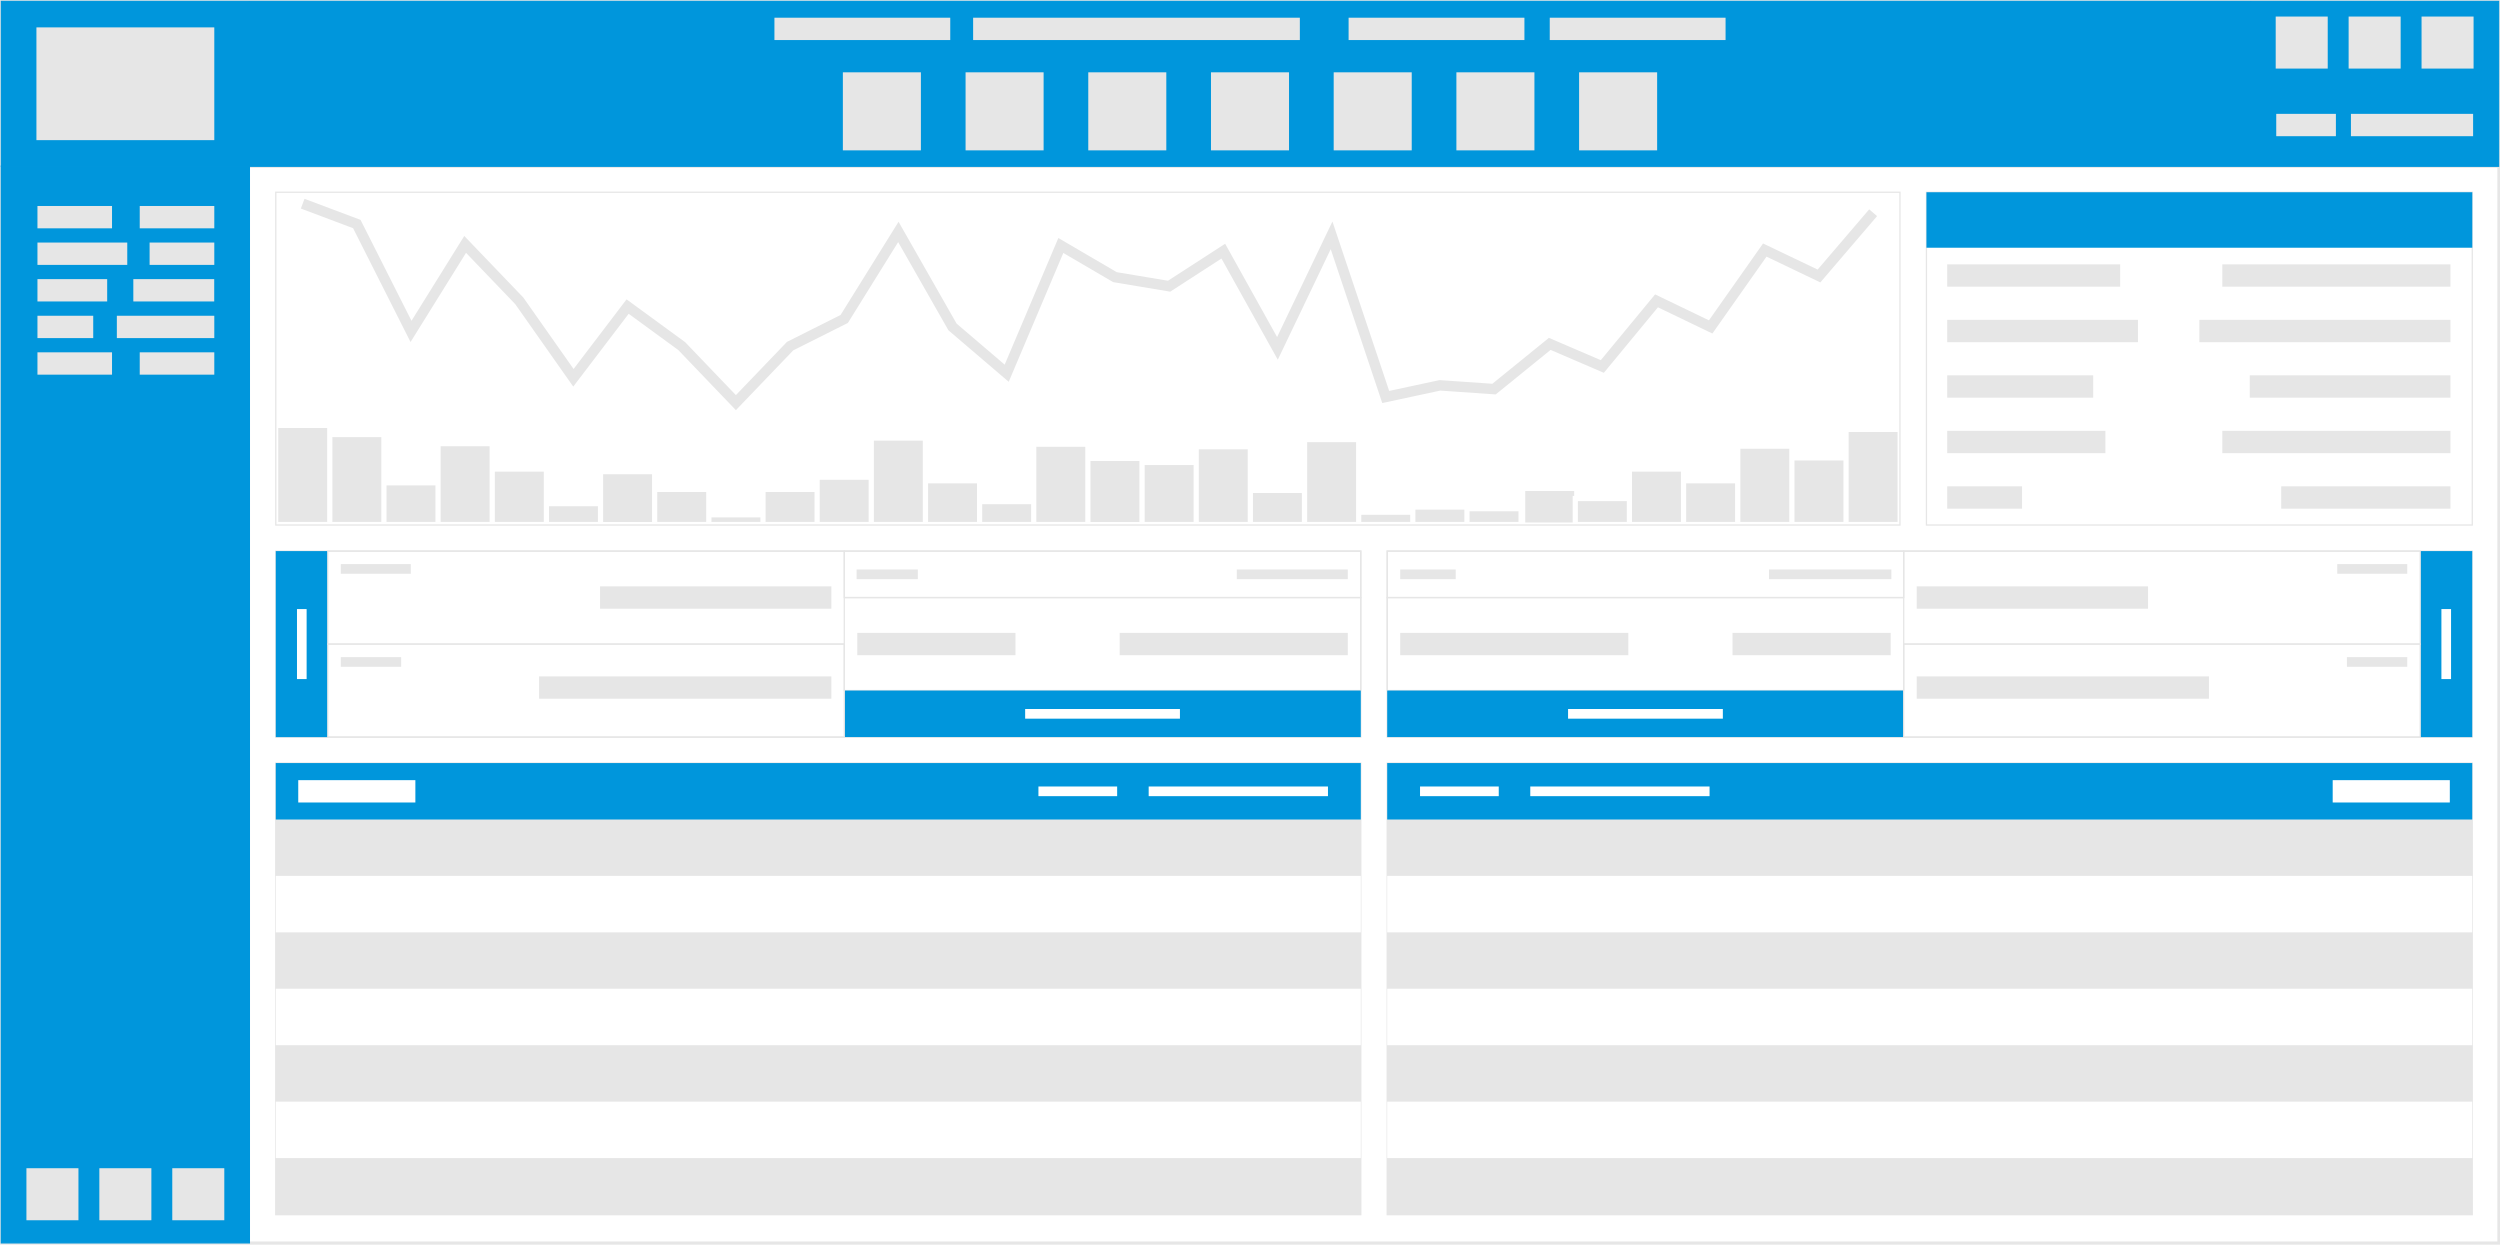
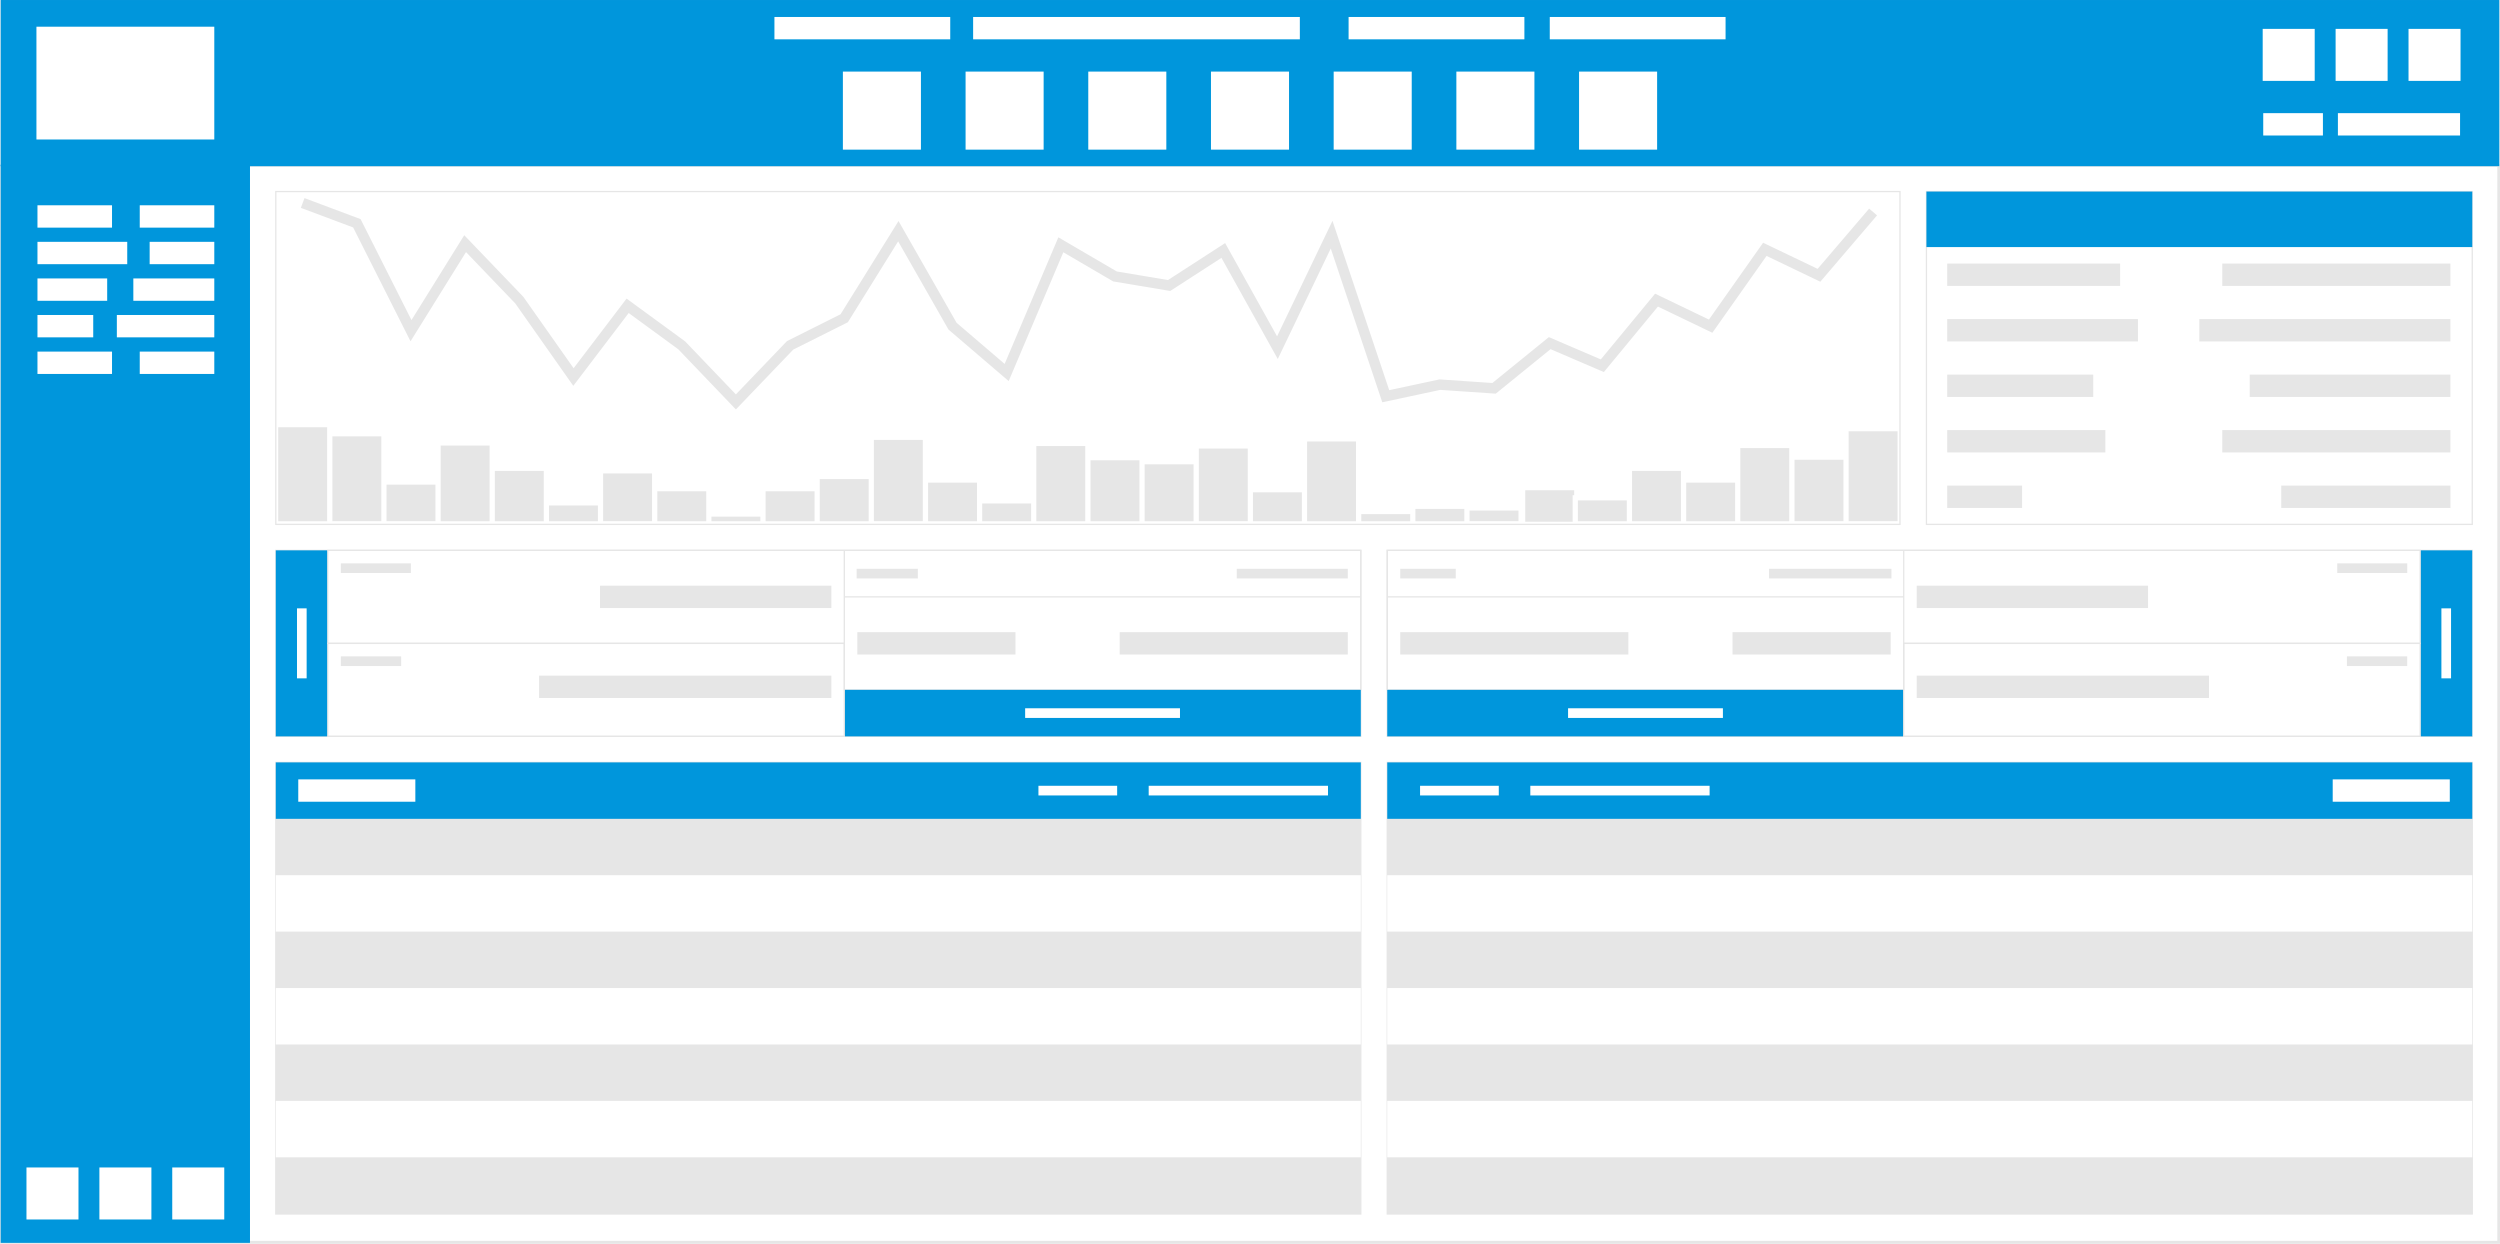
- <svg xmlns="http://www.w3.org/2000/svg" width="615.066" height="306.112" viewBox="0 0 36714 18272" shape-rendering="geometricPrecision" text-rendering="geometricPrecision" image-rendering="optimizeQuality" fill-rule="evenodd" clip-rule="evenodd">
+ <svg xmlns="http://www.w3.org/2000/svg" width="615.066" height="305.94" viewBox="0 0 41382 20584" shape-rendering="geometricPrecision" text-rendering="geometricPrecision" image-rendering="optimizeQuality" fill-rule="evenodd" clip-rule="evenodd">
  <defs>
    <style>
-     .str4 {stroke:white;stroke-width:76.39}
-     .str2 {stroke:#0096DC;stroke-width:19.086}
-     .str3 {stroke:#E6E6E6;stroke-width:19.086}
-     .str5 {stroke:#E6E6E6;stroke-width:152.803}
-     .str0 {stroke:#E6E6E6;stroke-width:39.797}
-     .str1 {stroke:#0096DC;stroke-width:17.191}
-     .fil1 {fill:none}
-     .fil2 {fill:#0096DC}
+     .str3 {stroke:white;stroke-width:86.103}
+     .str1 {stroke:#0096DC;stroke-width:21.513}
+     .str2 {stroke:#E6E6E6;stroke-width:21.513}
+     .str4 {stroke:#E6E6E6;stroke-width:172.231}
+     .str0 {stroke:#E6E6E6;stroke-width:44.857}
+     .fil2 {fill:none}
+     .fil1 {fill:#0096DC}
    .fil3 {fill:#E6E6E6}
    .fil0 {fill:white}
   </style>
  </defs>
-   <path class="fil0 str0" d="M20 2441h36675v15811H20z" />
-   <path class="fil1 str0" d="M20 20h36675v2421H20z" />
-   <path class="fil2 str1" d="M33052 20h3642v1211h-3642zm0 1211h3642v1211h-3642zM20 20h3642v2421H20zm3642 0h29390v809H3662zm0 809h29390v1613H3662z" />
-   <path class="fil3" d="M535 402h2612v1656H535zm22655 660h1146v1146h-1146zm-1802 0h1146v1146h-1146zm-1802 0h1146v1146h-1146zm-1802 0h1146v1146h-1146zm-1802 0h1146v1146h-1146zm-1802 0h1146v1146h-1146zm-1802 0h1146v1146h-1146zm-1005-802h2582v328h-2582zm2918 0h4798v328h-4798zm5514 0h2582v328h-2582zm2954 0h2582v328h-2582zm10661-17h764v764h-764zm1071 0h764v764h-764zm1071 0h764v764h-764zm-2134 1429h876v328h-876zm1097 0h1794v328h-1794z" />
-   <path class="fil2 str2" d="M20 2441h3642v15811H20z" />
-   <path class="fil3" d="M388 17156h764v764H388zm1071 0h764v764h-764zm1071 0h764v764h-764zM550 3025h1095v328H550zm1502 0h1095v328H2052zM550 3562h1319v328H550zm1647 0h950v328h-950zM550 4099h1024v328H550zm1408 0h1188v328H1958zM550 4637h819v328H550zm1166 0h1431v328H1716zM550 5174h1095v328H550zm1502 0h1095v328H2052z" />
-   <path class="fil1 str3" d="M28291 2823h8016v4887h-8016z" />
-   <path class="fil3 str3" d="M4050 11206h15934v6632H4050z" />
-   <path class="fil1 str3" d="M4050 8093h15934v2732H4050z" />
-   <path class="fil2" d="M28291 2823h8016v815h-8016z" />
-   <path class="fil3" d="M28596 3882h2540v328h-2540zm4040 0h3350v328h-3350zm-4040 815h2801v328h-2801zm3703 0h3687v328h-3687zm-3703 815h2144v328h-2144zm4443 0h2947v328h-2947zm-4443 815h2323v328h-2323zm4040 0h3350v328h-3350zm-4040 815h1099v328h-1099zm4905 0h2485v328h-2485z" />
-   <path class="fil2" d="M4050 8093h764v2732h-764z" />
-   <path class="fil1 str3" d="M4814 8093h7585v1366H4814zm7585 682h7585v1366h-7585z" />
-   <path class="fil1 str3" d="M12399 8093h7585v683h-7585z" />
-   <path class="fil2" d="M12399 10141h7585v683h-7585z" />
-   <path class="fil3" d="M12590 9294h2323v328h-2323zm3853 0h3350v328h-3350zm-3863-931h899v142h-899zm5583 0h1630v142h-1630z" />
-   <path class="fil1 str3" d="M4814 9458h7585v1366H4814z" />
-   <path class="fil3" d="M5005 8284h1028v142H5005zm0 1366h886v142h-886zm2912 283h4292v328H7917zm895-1322h3397v328H8812z" />
-   <path class="fil1 str3" d="M20372 8093h15934v2732H20372z" />
-   <path class="fil2" d="M35542 8093h764v2732h-764z" />
-   <path class="fil1 str3" d="M27957 8093h7585v1366h-7585zm-7585 682h7585v1366h-7585z" />
-   <path class="fil1 str3" d="M20372 8093h7585v683h-7585z" />
-   <path class="fil2" d="M20372 10141h7585v683h-7585z" />
-   <path class="fil3" d="M25443 9294h2323v328h-2323zm-4880 0h3350v328h-3350zm5416-931h1797v142h-1797zm-5416 0h815v142h-815z" />
-   <path class="fil1 str3" d="M27957 9458h7585v1366h-7585z" />
-   <path class="fil3" d="M34324 8284h1028v142h-1028zm142 1366h886v142h-886zm-6318 283h4292v328h-4292zm0-1322h3397v328h-3397z" />
-   <path class="fil2" d="M4050 11206h15934v829H4050z" />
-   <path class="fil0" d="M4050 12863h15934v829H4050zm0 1657h15934v829H4050zm0 1658h15934v829H4050zm330-4721h1720v328H4380zm-18.55-1484.61V8944.424H4503V9972.39zm31492.15 0V8944.424h141.55V9972.39zM16869 11550h2633v142h-2633zm-1619 0h1156v142h-1156z" />
-   <path class="fil3 str3" d="M20372 11206h15934v6632H20372z" />
-   <path class="fil2" d="M20372 11206h15934v829H20372z" />
-   <path class="fil0" d="M20372 12863h15934v829H20372zm0 1657h15934v829H20372zm0 1658h15934v829H20372zm13885-4721h1720v328h-1720zm-11784 93h2633v142h-2633zm-1619 0h1156v142h-1156z" />
-   <path class="fil3 str4" d="M4048 6247h795v1456h-795zm795 134h795v1322h-795zm795 709h795v613h-795zm795-575h795v1188h-795zm796 373h795v815h-795zm795 508h795v307h-795zm795-470h795v778h-795zm795 261h795v516h-795zm796 373h795v143h-795zm795-373h795v516h-795zm795-179h795v695h-795zm795-575h795v1270h-795zm796 627h795v643h-795zm795 306h795v337h-795zm795-843h795v1180h-795zm795 209h795v972h-795zm796 59h795v912h-795zm795-231h795v1143h-795zm795 642h795v501h-795zm796-747h795v1248h-795zm795 1067h795v181h-795zm795-76h795v257h-795zm795 24h795v233h-795zm818-298h795v539h-795z" />
-   <path class="fil3 str4" d="M23134 7321h795v382h-795zm795-433h795v815h-795zm795 172h795v643h-795zm796-508h795v1151h-795zm795 172h795v979h-795zm795-418h795v1397h-795z" />
-   <path class="fil1 str5" d="M4445 2991l795 299 796 1577 795-1278 795 829 795 1130 796-1046 795 581 795 830 796-830 795-399 795-1278 795 1395 796 680 795-1876 795 465 795 133 796-515 795 1428 795-1660 795 2374 796-171 795 55 818-664 772 332 796-964 795 383 795-1129 796 381 795-929" />
-   <path class="fil1 str3" d="M4050 2823h23852v4887H4050z" />
-   <path class="fil0" d="M15055 10412h2273v142h-2273zm7973 0h2273v142h-2273z" />
+   <g id="Layer_x0020_1">
+     <path class="fil0 str0" d="M22 2740h41338v17822H22z" />
+     <path class="fil1 str1" d="M22 11h41338v2729H22z" />
+     <path class="fil0" d="M603 442h2944v1867H603zM26138 1185h1292v1292h-1292zM24107 1185h1292v1292h-1292zM22076 1185h1292v1292h-1292zM20045 1185h1292v1292h-1292zM18014 1185h1292v1292h-1292zM15983 1185h1292v1292h-1292zM13952 1185h1292v1292h-1292zM12819 281h2910v370h-2910zM16108 281h5408v370h-5408zM22323 281h2910v370h-2910zM25653 281h2910v370h-2910zM37454 478h861v861h-861zM38661 478h861v861h-861zM39868 478h861v861h-861zM37463 1873h988v370h-988zM38699 1873h2022v370h-2022z" />
+     <path class="fil1 str1" d="M22 2740h4105v17822H22z" />
+     <path class="fil0" d="M438 19325h861v861H438zM1645 19325h861v861h-861zM2851 19325h861v861h-861zM620 3398h1234v370H620zM2313 3398h1234v370H2313zM620 4003h1486v370H620zM2477 4003h1070v370H2477zM620 4609h1154v370H620zM2207 4609h1340v370H2207zM620 5214h923v370H620zM1934 5214h1613v370H1934zM620 5820h1234v370H620zM2313 5820h1234v370H2313z" />
+     <path class="fil2 str2" d="M31888 3171h9035v5509h-9035z" />
+     <path class="fil3 str2" d="M4565 12620h17960v7475H4565z" />
+     <path class="fil2 str2" d="M4565 9110h17960v3079H4565z" />
+     <path class="fil1" d="M31888 3171h9035v919h-9035z" />
+     <path class="fil3" d="M32232 4363h2862v370h-2862zM36785 4363h3776v370h-3776zM32232 5282h3157v370h-3157zM36405 5282h4156v370h-4156zM32232 6201h2417v370h-2417zM37239 6201h3322v370h-3322zM32232 7119h2618v370h-2618zM36785 7119h3776v370h-3776zM32232 8038h1239v370h-1239zM37761 8038h2801v370h-2801z" />
+     <path class="fil1" d="M4565 9110h861v3079h-861z" />
+     <path class="fil2 str2" d="M5426 9110h8549v1540H5426zM13976 9880h8549v1540h-8549zM13976 9110h8549v770h-8549z" />
+     <path class="fil1" d="M13976 11419h8549v770h-8549z" />
+     <path class="fil3" d="M14191 10464h2618v370h-2618zM18534 10464h3776v370h-3776zM14180 9415h1013v160h-1013zM20472 9415h1838v160h-1838z" />
+     <path class="fil2 str2" d="M5426 10649h8549v1540H5426z" />
+     <path class="fil3" d="M5642 9325h1159v160H5642zM5642 10865h998v160h-998zM8923 11184h4838v370H8923zM9932 9695h3829v370H9932z" />
+     <path class="fil2 str2" d="M22963 9110h17960v3079H22963z" />
+     <path class="fil1" d="M40061 9110h861v3079h-861z" />
+     <path class="fil2 str2" d="M31512 9110h8549v1540h-8549zM22963 9880h8549v1540h-8549zM22963 9110h8549v770h-8549z" />
+     <path class="fil1" d="M22963 11419h8549v770h-8549z" />
+     <path class="fil3" d="M28678 10464h2618v370h-2618zM23178 10464h3776v370h-3776zM29283 9415h2026v160h-2026zM23178 9415h919v160h-919z" />
+     <path class="fil2 str2" d="M31512 10649h8549v1540h-8549z" />
+     <path class="fil3" d="M38688 9325h1159v160h-1159zM38848 10865h998v160h-998zM31727 11184h4838v370h-4838zM31727 9695h3829v370h-3829z" />
+     <path class="fil1" d="M4565 12620h17960v934H4565z" />
+     <path class="fil0" d="M4565 14487h17960v934H4565zM4565 16355h17960v934H4565zM4565 18223h17960v934H4565zM4937 12901h1938v370H4937zM4915.98 11228.7v-1158.552h159.676V11228.7zM40412.2 11228.7v-1158.552h159.676V11228.7zM19014 13007h2968v160h-2968zM17189 13007h1303v160h-1303z" />
+     <path class="fil3 str2" d="M22963 12620h17960v7475H22963z" />
+     <path class="fil1" d="M22963 12620h17960v934H22963z" />
+     <path class="fil0" d="M22963 14487h17960v934H22963zM22963 16355h17960v934H22963zM22963 18223h17960v934H22963zM38613 12901h1938v370h-1938zM25331 13007h2968v160h-2968zM23506 13007h1303v160h-1303z" />
+     <path class="fil3 str3" d="M4562 7029h896v1642h-896zM5459 7180h896v1490h-896zM6355 7979h896v691h-896zM7251 7332h896v1339h-896zM8148 7752h896v919h-896zM9044 8324h896v347h-896zM9940 7794h896v876h-896zM10837 8089h896v582h-896zM11733 8509h896v162h-896zM12630 8089h896v582h-896zM13526 7887h896v784h-896zM14422 7239h896v1431h-896zM15319 7946h896v725h-896zM16215 8291h896v380h-896zM17111 7340h896v1331h-896zM18008 7576h896v1095h-896zM18904 7643h896v1028h-896zM19801 7382h896v1288h-896zM20697 8106h896v565h-896zM21593 7265h896v1406h-896zM22490 8467h896v204h-896zM23386 8381h896v290h-896zM24282 8408h896v262h-896zM25204 8072h896v607h-896z" />
+     <path class="fil3 str3" d="M26075 8240h896v431h-896zM26972 7752h896v919h-896zM27868 7946h896v725h-896zM28764 7374h896v1297h-896zM29661 7567h896v1103h-896zM30557 7096h896v1574h-896z" />
+     <path class="fil2 str4" d="M5010 3360l897 336 896 1778 896-1441 897 935 896 1273 897-1179 896 655 896 936 897-936 896-449 896-1441 897 1572 896 767 897-2114 896 524 896 150 897-580 896 1609 897-1871 896 2675 896-192 897 61 921-748 871 374 897-1086 896 431 897-1272 896 430 896-1048" />
+     <path class="fil2 str2" d="M4565 3171h26885v5509H4565z" />
+     <path class="fil0" d="M16969 11724h2563v160h-2563zM25956 11724h2563v160h-2563z" />
+   </g>
</svg>
